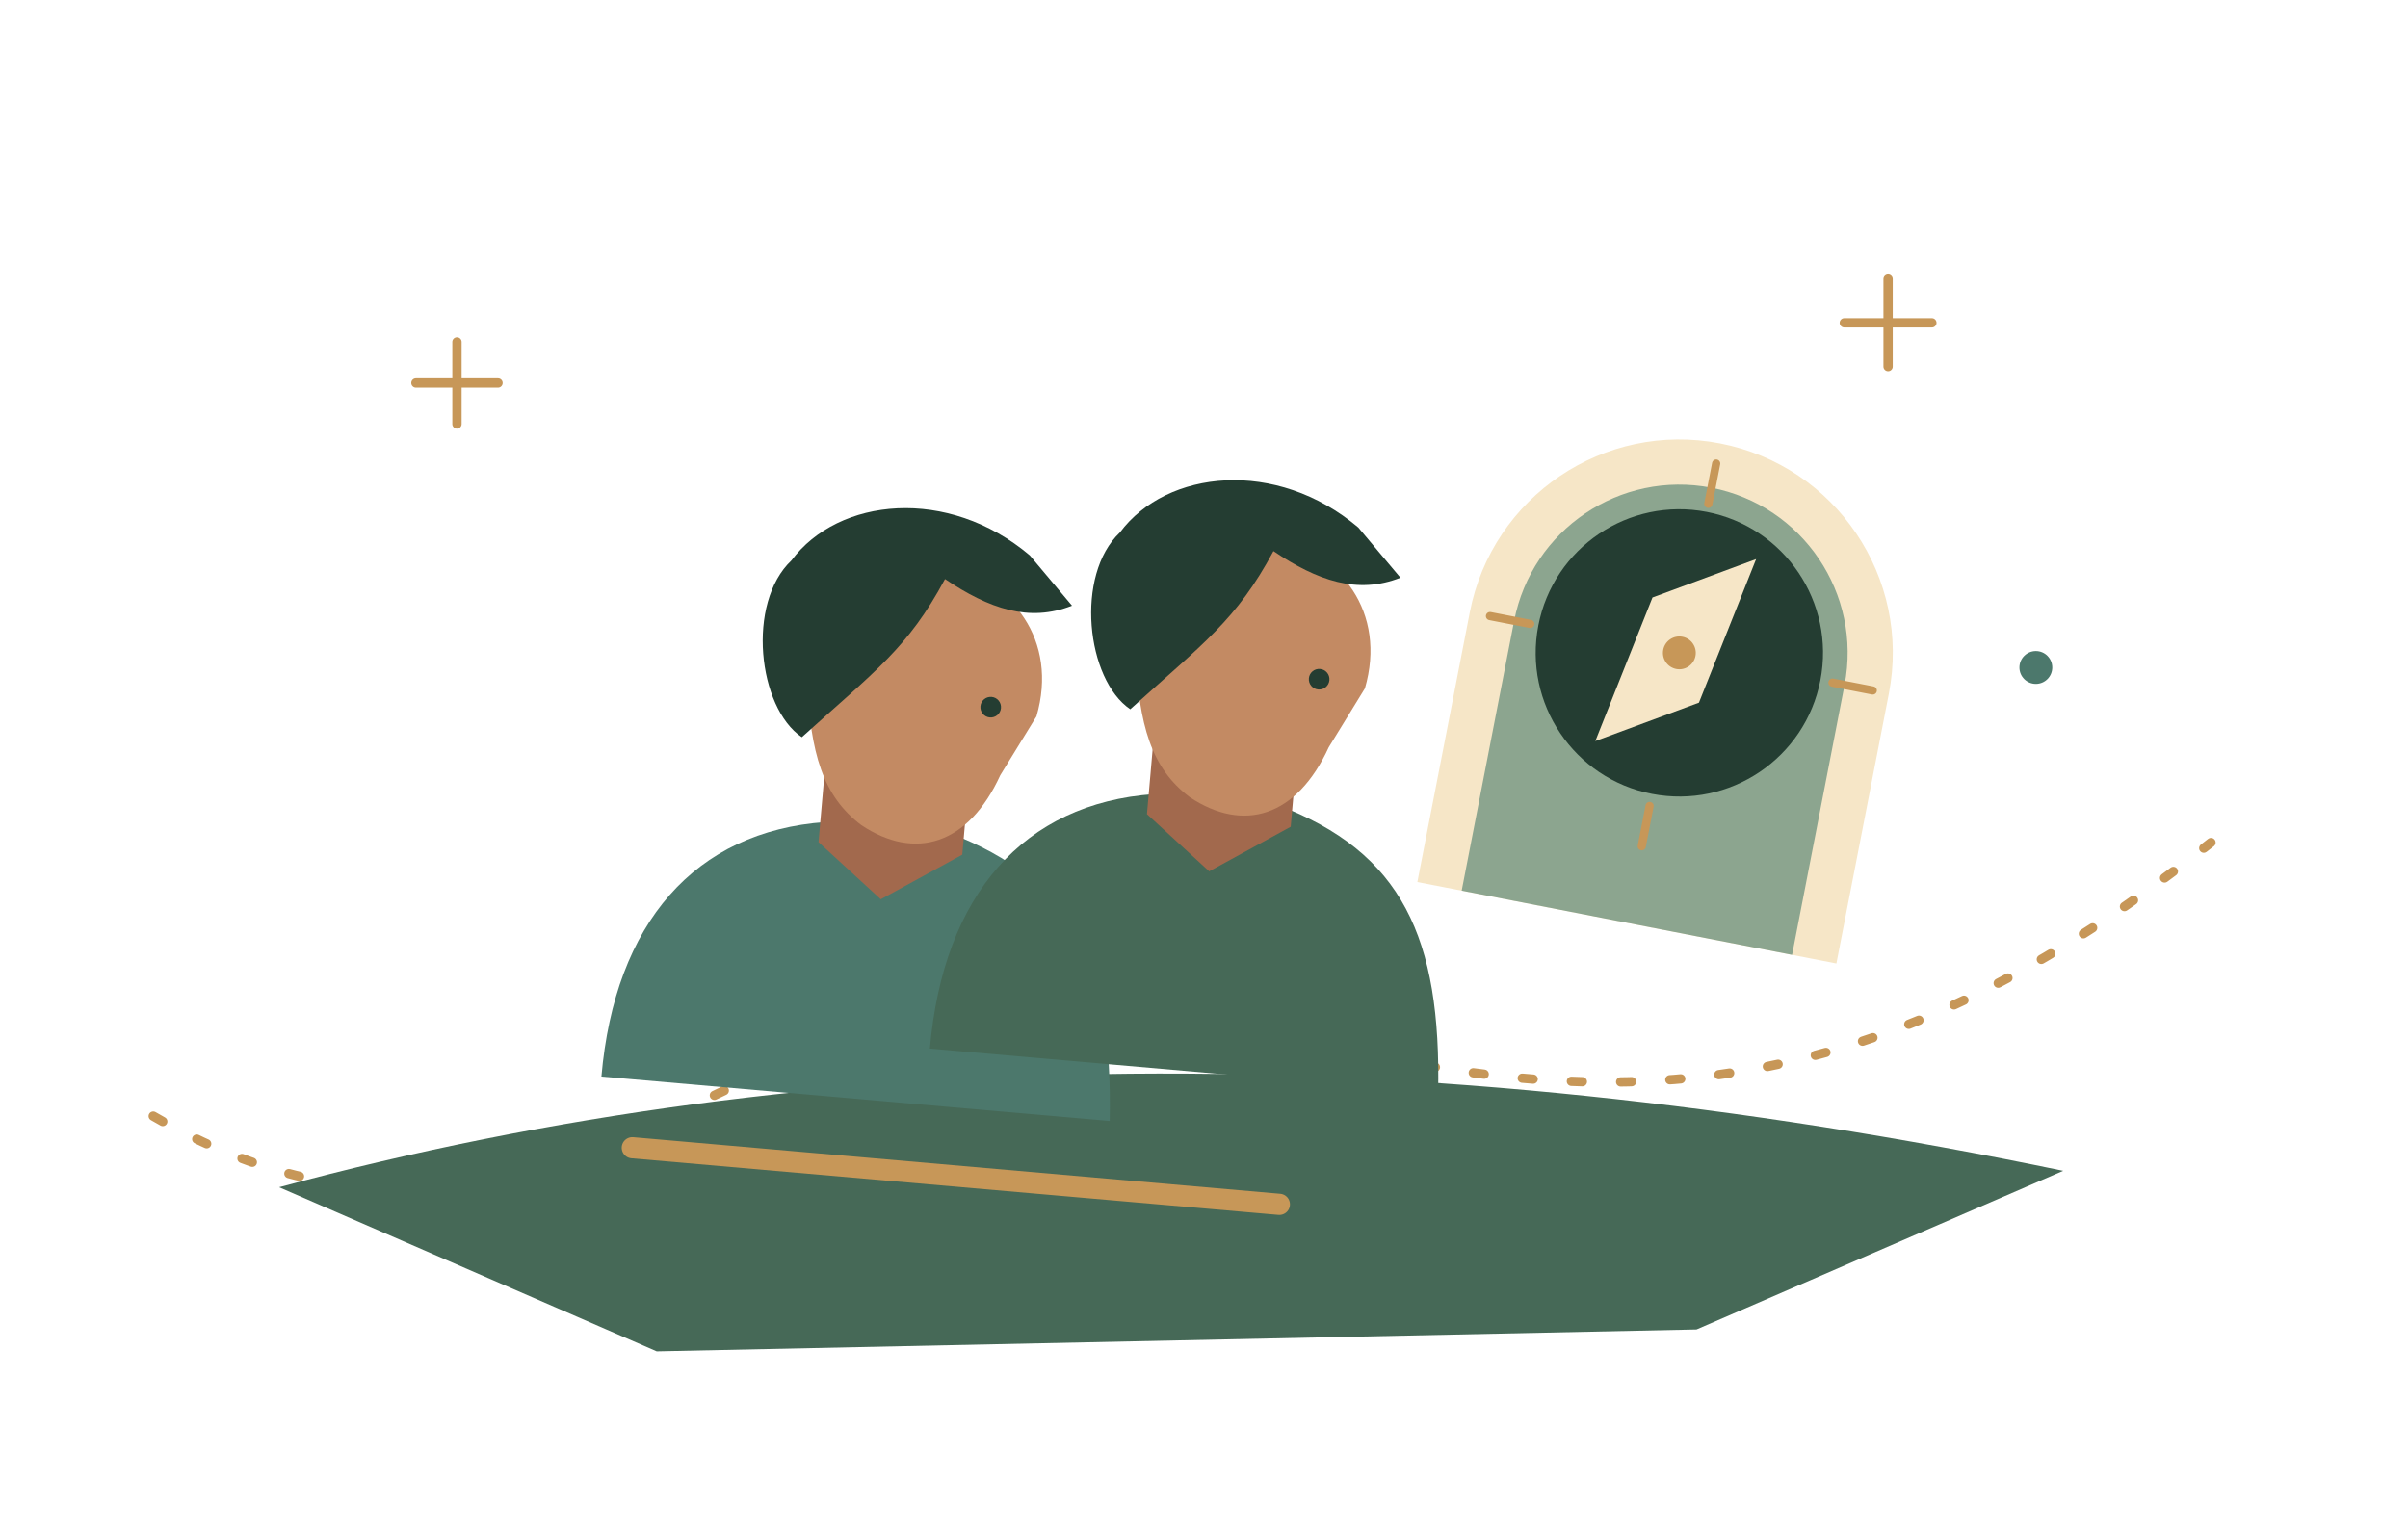
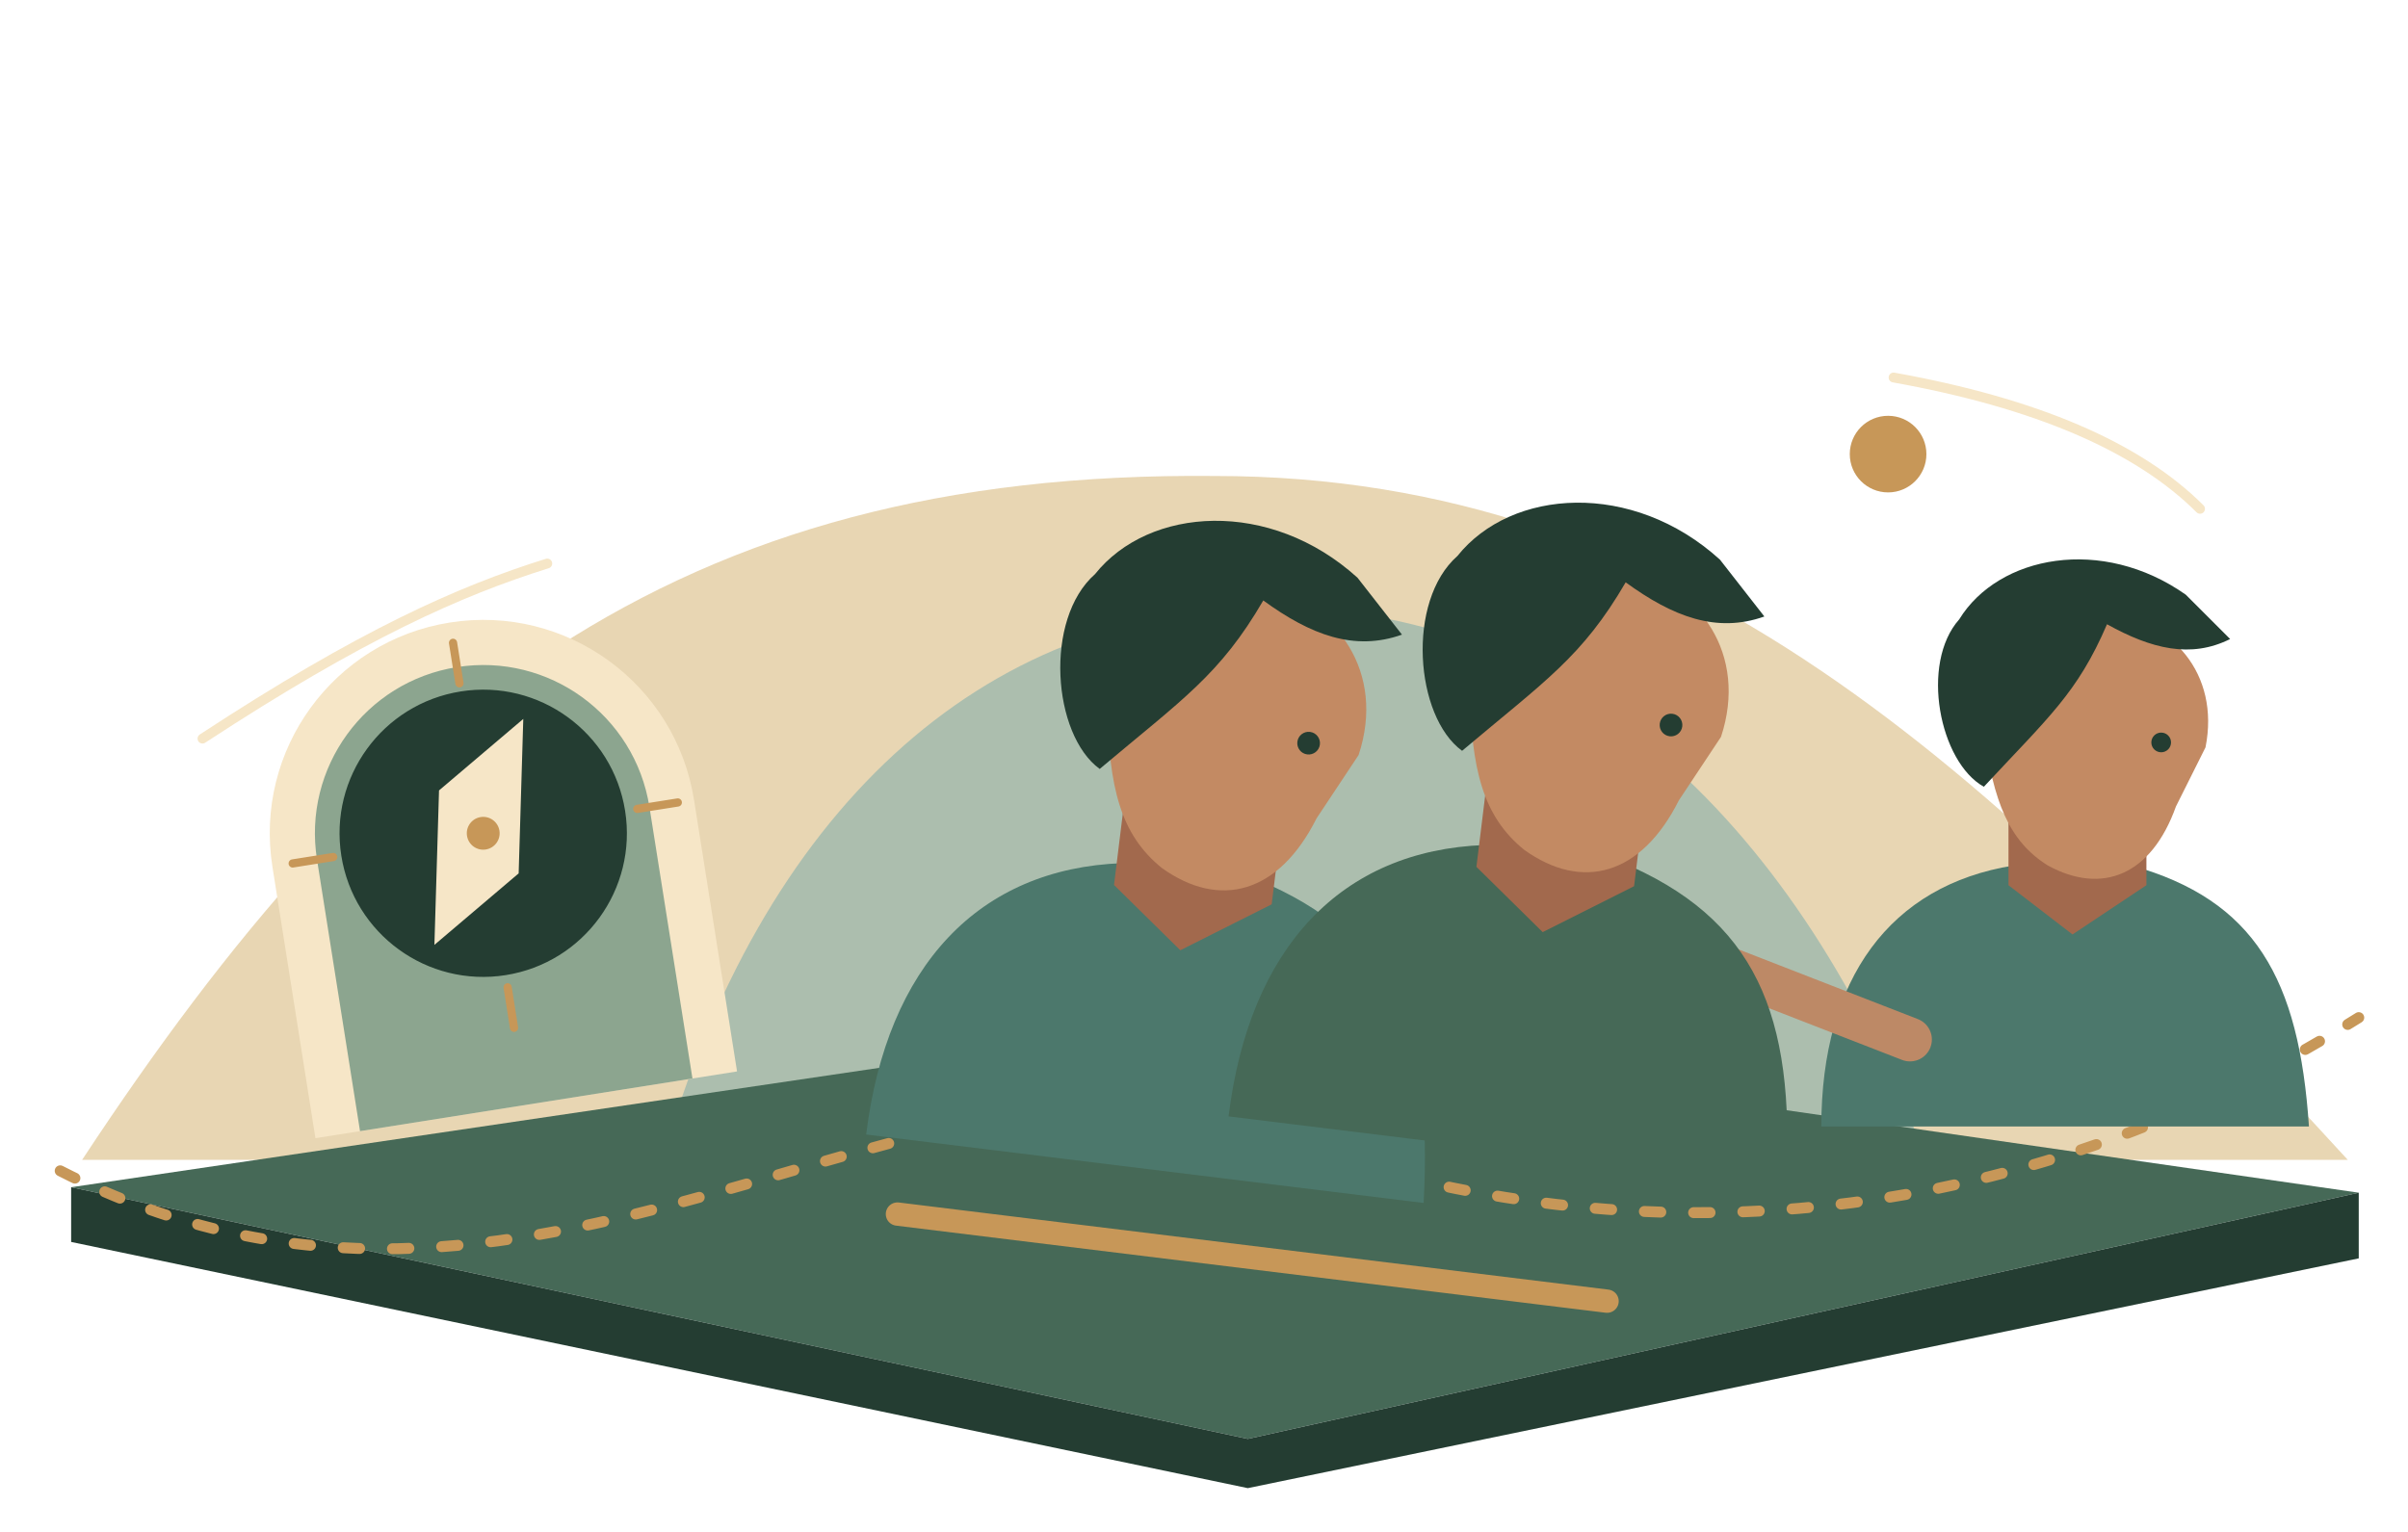
<svg xmlns="http://www.w3.org/2000/svg" viewBox="0 0 440 280" role="img" aria-labelledby="title">
-   <path d="M28 204c78 45 117-41 188-20s121 23 188-30" fill="none" stroke="#c79758" stroke-width="1.7" stroke-linecap="round" stroke-linejoin="round" stroke-dasharray="2 7" />
-   <path d="M76 70h15m-7.5-7.5v15M337 59h16m-8-8v16" fill="none" stroke="#c79758" stroke-width="1.7" stroke-linecap="round" stroke-linejoin="round" />
-   <circle cx="372" cy="122" r="3" fill="#4c786c" />
-   <path d="M51 217q148-40 326-3l-67 29-190 4Z" fill="#466957" />
-   <g transform="translate(261 75) scale(0.75) rotate(11 60 65)">
-     <path d="M8 126V59a52 52 0 0 1 104 0v67Z" fill="#f6e6c7" />
-     <path d="M19 126V59a41 41 0 0 1 82 0v67Z" fill="#8ca58f" />
-     <circle cx="60" cy="59" r="35" fill="#243d32" />
-     <path d="m74 33-7 37-23 14 7-37Z" fill="#f6e6c7" />
-     <circle cx="60" cy="59" r="4" fill="#c79758" />
-     <path d="M60 12v10m0 75v10M13 59h10m75 0h10" fill="none" stroke="#c79758" stroke-width="2" stroke-linecap="round" stroke-linejoin="round" />
+   <g opacity=".72">
+     <path d="M15 212c54-82 108-126 207-125 85 0 141 53 207 125Z" fill="#dfc696" />
+     <path d="M121 212c18-63 58-101 111-101 59 0 99 45 120 101Z" fill="#8ca58f" />
  </g>
-   <g transform="translate(104 54) scale(1.29) rotate(5 60 65)">
+   <path d="M13 217 216 187l215 31-203 45Z" fill="#466957" />
+   <path d="M13 217v10l215 45 203-42v-12l-203 45Z" fill="#243d32" />
+   <path d="M11 214C97 258 168 184 230 207s134 21 201-21" fill="none" stroke="#c79758" stroke-width="2" stroke-linecap="round" stroke-linejoin="round" stroke-dasharray="3 6" />
+   <path d="M37 135c29-19 47-27 63-32m246-34q39 7 56 24" fill="none" stroke="#f6e6c7" stroke-width="1.8" stroke-linecap="round" stroke-linejoin="round" />
+   <circle cx="345" cy="83" r="7" fill="#c79758" />
+   <g transform="translate(322 97) scale(0.9) rotate(0 60 65)">
+     <path d="M12 121c0-30 14-49 39-53h24c25 7 34 23 36 53Z" fill="#4c786c" />
+     <path d="M50 59v13l13 10 15-10V56Z" fill="#a2694d" />
+     <path d="M45 41c-1-15 10-25 25-24 13 1 23 12 20 27l-6 12c-5 14-15 18-26 12-8-5-11-13-13-27Z" fill="#c38a63" />
+     <path d="M45 52c-9-5-13-25-5-34 8-13 29-17 46-5l9 9c-8 4-16 2-25-3-6 14-12 19-25 33Z" fill="#243d32" />
+     <circle cx="81" cy="43" r="2" fill="#243d32" />
+   </g>
+   <path d="m349 190-54-21" fill="none" stroke="#bd8966" stroke-width="8" stroke-linecap="round" stroke-linejoin="round" />
+   <g transform="translate(154 53) scale(1.42) rotate(7 60 65)">
    <g transform="translate(0 27) scale(0.73) rotate(0 60 65)">
      <path d="M12 121c0-30 14-49 39-53h24c25 7 34 23 36 53Z" fill="#4c786c" />
      <path d="M50 59v13l13 10 15-10V56Z" fill="#a2694d" />
      <path d="M45 41c-1-15 10-25 25-24 13 1 23 12 20 27l-6 12c-5 14-15 18-26 12-8-5-11-13-13-27Z" fill="#c38a63" />
      <path d="M45 52c-9-5-13-25-5-34 8-13 29-17 46-5l9 9c-8 4-16 2-25-3-6 14-12 19-25 33Z" fill="#243d32" />
      <circle cx="81" cy="43" r="2" fill="#243d32" />
    </g>
    <g transform="translate(46 19) scale(0.73) rotate(0 60 65)">
      <path d="M12 121c0-30 14-49 39-53h24c25 7 34 23 36 53Z" fill="#466957" />
      <path d="M50 59v13l13 10 15-10V56Z" fill="#a2694d" />
      <path d="M45 41c-1-15 10-25 25-24 13 1 23 12 20 27l-6 12c-5 14-15 18-26 12-8-5-11-13-13-27Z" fill="#c38a63" />
      <path d="M45 52c-9-5-13-25-5-34 8-13 29-17 46-5l9 9c-8 4-16 2-25-3-6 14-12 19-25 33Z" fill="#243d32" />
      <circle cx="81" cy="43" r="2" fill="#243d32" />
    </g>
    <path d="M14 125h92" fill="none" stroke="#c79758" stroke-width="3" stroke-linecap="round" stroke-linejoin="round" />
  </g>
+   <g transform="translate(44 108) scale(0.75) rotate(-9 60 65)">
+     <path d="M8 126V59a52 52 0 0 1 104 0v67Z" fill="#f6e6c7" />
+     <path d="M19 126V59a41 41 0 0 1 82 0v67Z" fill="#8ca58f" />
+     <circle cx="60" cy="59" r="35" fill="#243d32" />
+     <path d="m74 33-7 37-23 14 7-37Z" fill="#f6e6c7" />
+     <circle cx="60" cy="59" r="4" fill="#c79758" />
+     <path d="M60 12v10m0 75v10M13 59h10m75 0h10" fill="none" stroke="#c79758" stroke-width="2" stroke-linecap="round" stroke-linejoin="round" />
+   </g>
</svg>
